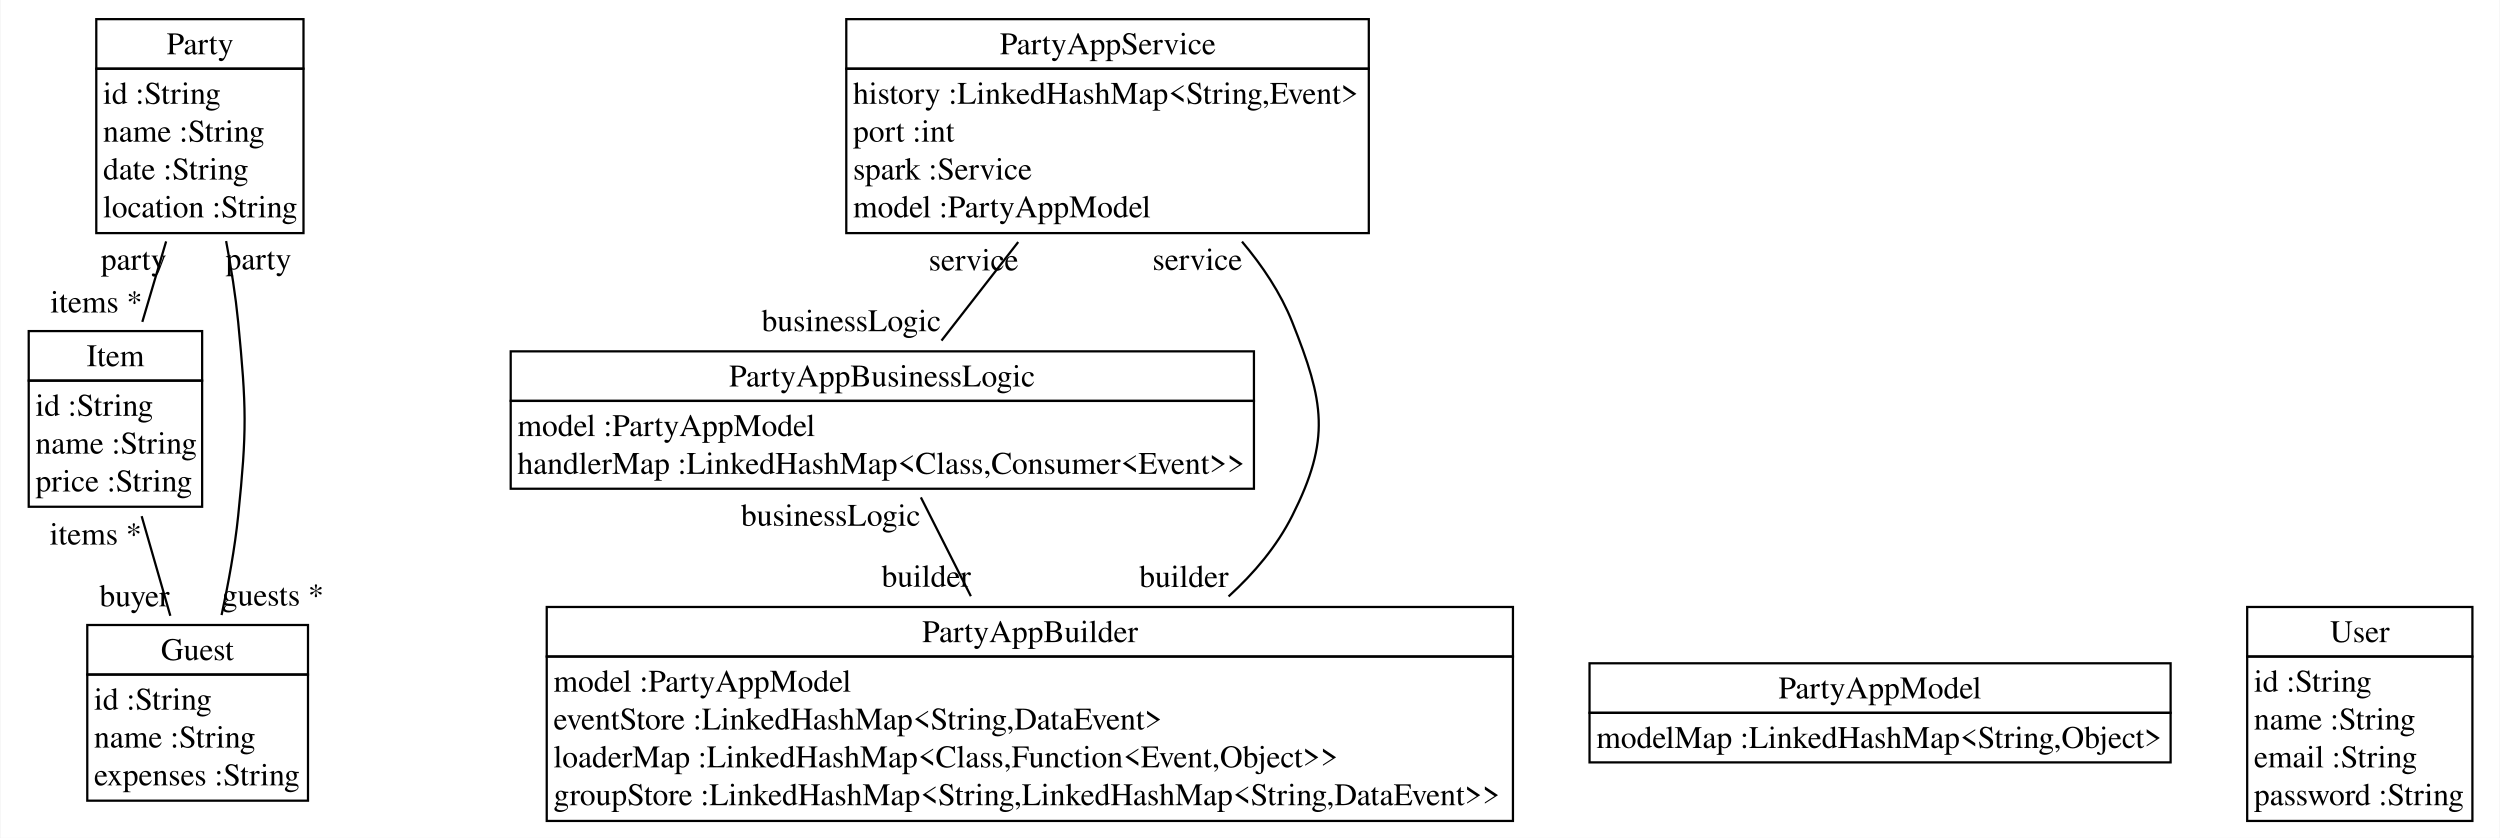
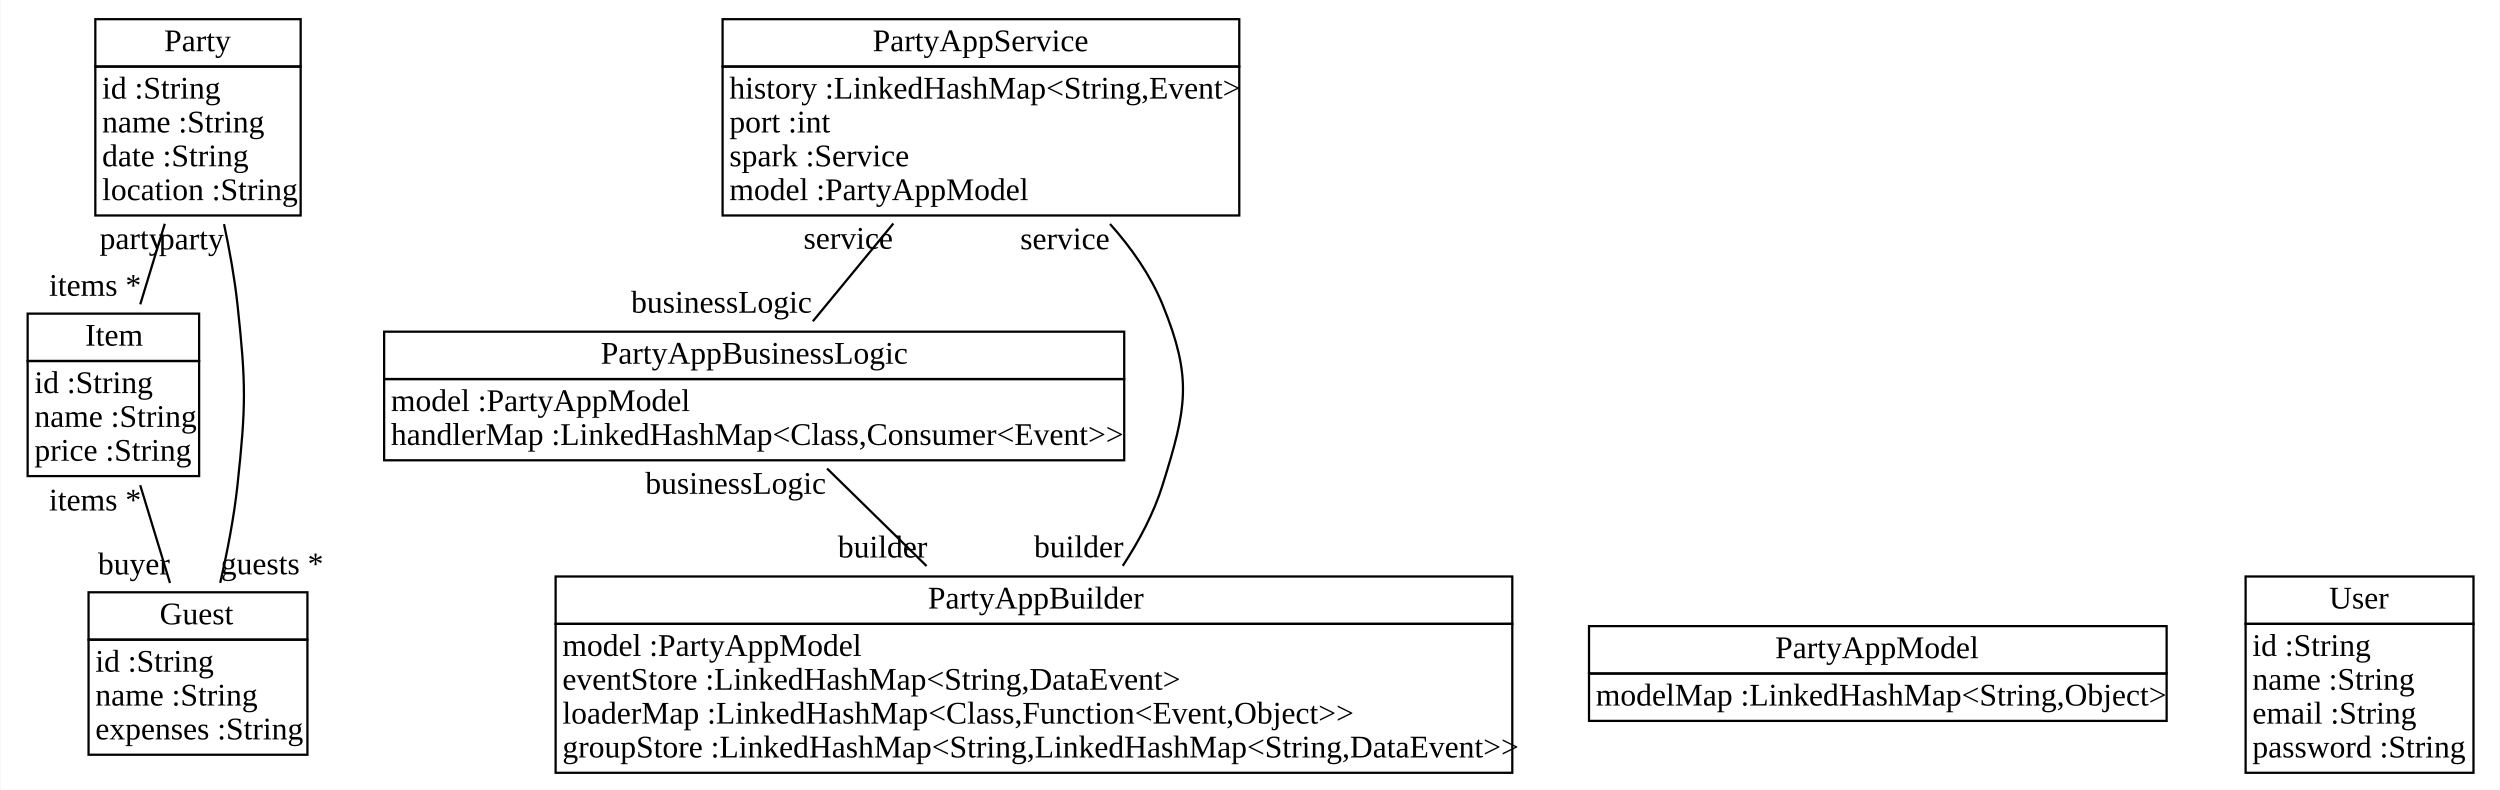
- <svg xmlns="http://www.w3.org/2000/svg" width="1110px" height="372px" viewBox="0.00 0.00 1109.50 372.00">
-   <g id="graph0" class="graph" transform="scale(1.0 1.0) rotate(0) translate(4 368)">
-     <polygon fill="white" stroke="transparent" points="-4,4 -4,-368 1105.5,-368 1105.5,4 -4,4" />
+ <svg xmlns="http://www.w3.org/2000/svg" width="1108px" height="350px" viewBox="0.00 0.00 1107.50 350.00">
+   <g id="graph0" class="graph" transform="scale(1.0 1.0) rotate(0) translate(4 346)">
+     <polygon fill="white" stroke="none" points="-4,4 -4,-346 1103.5,-346 1103.5,4 -4,4" />
    <g id="node1" class="node">
-       <polygon fill="none" stroke="black" points="34.5,-68.5 34.5,-90.5 132.5,-90.5 132.5,-68.5 34.5,-68.5" />
-       <text text-anchor="start" x="67.17" y="-74.9" font-family="Times,serif" font-size="14.00">Guest</text>
-       <polygon fill="none" stroke="black" points="34.5,-12.5 34.5,-68.5 132.5,-68.5 132.5,-12.5 34.5,-12.5" />
-       <text text-anchor="start" x="37.5" y="-52.9" font-family="Times,serif" font-size="14.00">id :String</text>
-       <text text-anchor="start" x="37.5" y="-36.1" font-family="Times,serif" font-size="14.00">name :String</text>
-       <text text-anchor="start" x="37.5" y="-19.3" font-family="Times,serif" font-size="14.00">expenses :String</text>
+       <polygon fill="none" stroke="black" points="35,-62.5 35,-83.5 132,-83.5 132,-62.5 35,-62.5" />
+       <text text-anchor="start" x="66.5" y="-69.3" font-family="Times New Roman,serif" font-size="14.00">Guest</text>
+       <polygon fill="none" stroke="black" points="35,-11.5 35,-62.5 132,-62.5 132,-11.5 35,-11.5" />
+       <text text-anchor="start" x="38" y="-48.3" font-family="Times New Roman,serif" font-size="14.00">id :String</text>
+       <text text-anchor="start" x="38" y="-33.3" font-family="Times New Roman,serif" font-size="14.00">name :String</text>
+       <text text-anchor="start" x="38" y="-18.3" font-family="Times New Roman,serif" font-size="14.00">expenses :String</text>
    </g>
    <g id="node2" class="node">
-       <polygon fill="none" stroke="black" points="8.5,-199 8.5,-221 85.5,-221 85.5,-199 8.5,-199" />
-       <text text-anchor="start" x="34.17" y="-205.4" font-family="Times,serif" font-size="14.00">Item</text>
-       <polygon fill="none" stroke="black" points="8.5,-143 8.5,-199 85.5,-199 85.5,-143 8.5,-143" />
-       <text text-anchor="start" x="11.5" y="-183.4" font-family="Times,serif" font-size="14.00">id :String</text>
-       <text text-anchor="start" x="11.5" y="-166.6" font-family="Times,serif" font-size="14.00">name :String</text>
-       <text text-anchor="start" x="11.5" y="-149.8" font-family="Times,serif" font-size="14.00">price :String</text>
+       <polygon fill="none" stroke="black" points="8,-186 8,-207 84,-207 84,-186 8,-186" />
+       <text text-anchor="start" x="33.5" y="-192.8" font-family="Times New Roman,serif" font-size="14.00">Item</text>
+       <polygon fill="none" stroke="black" points="8,-135 8,-186 84,-186 84,-135 8,-135" />
+       <text text-anchor="start" x="11" y="-171.8" font-family="Times New Roman,serif" font-size="14.00">id :String</text>
+       <text text-anchor="start" x="11" y="-156.8" font-family="Times New Roman,serif" font-size="14.00">name :String</text>
+       <text text-anchor="start" x="11" y="-141.8" font-family="Times New Roman,serif" font-size="14.00">price :String</text>
    </g>
    <g id="edge4" class="edge">
-       <path fill="none" stroke="black" d="M71.38,-94.58C67.3,-108.78 62.73,-124.62 58.64,-138.83" />
-       <text text-anchor="middle" x="38.23" y="-126.23" font-family="Times,serif" font-size="14.00">items *</text>
-       <text text-anchor="middle" x="55.45" y="-98.78" font-family="Times,serif" font-size="14.00">buyer</text>
+       <path fill="none" stroke="black" d="M71.089,-87.612C66.864,-101.486 62.112,-117.093 57.888,-130.961" />
+       <text text-anchor="middle" x="37.888" y="-119.761" font-family="Times New Roman,serif" font-size="14.00">items *</text>
+       <text text-anchor="middle" x="55.089" y="-91.412" font-family="Times New Roman,serif" font-size="14.00">buyer</text>
    </g>
    <g id="node3" class="node">
-       <polygon fill="none" stroke="black" points="38.5,-337.5 38.5,-359.5 130.5,-359.5 130.5,-337.5 38.5,-337.5" />
-       <text text-anchor="start" x="69.73" y="-343.9" font-family="Times,serif" font-size="14.00">Party</text>
-       <polygon fill="none" stroke="black" points="38.5,-264.5 38.5,-337.5 130.5,-337.5 130.5,-264.5 38.5,-264.5" />
-       <text text-anchor="start" x="41.5" y="-321.9" font-family="Times,serif" font-size="14.00">id :String</text>
-       <text text-anchor="start" x="41.5" y="-305.1" font-family="Times,serif" font-size="14.00">name :String</text>
-       <text text-anchor="start" x="41.5" y="-288.3" font-family="Times,serif" font-size="14.00">date :String</text>
-       <text text-anchor="start" x="41.5" y="-271.5" font-family="Times,serif" font-size="14.00">location :String</text>
+       <polygon fill="none" stroke="black" points="38,-316.5 38,-337.5 129,-337.5 129,-316.5 38,-316.5" />
+       <text text-anchor="start" x="68.5" y="-323.3" font-family="Times New Roman,serif" font-size="14.00">Party</text>
+       <polygon fill="none" stroke="black" points="38,-250.5 38,-316.5 129,-316.5 129,-250.5 38,-250.5" />
+       <text text-anchor="start" x="41" y="-302.3" font-family="Times New Roman,serif" font-size="14.00">id :String</text>
+       <text text-anchor="start" x="41" y="-287.3" font-family="Times New Roman,serif" font-size="14.00">name :String</text>
+       <text text-anchor="start" x="41" y="-272.3" font-family="Times New Roman,serif" font-size="14.00">date :String</text>
+       <text text-anchor="start" x="41" y="-257.3" font-family="Times New Roman,serif" font-size="14.00">location :String</text>
    </g>
    <g id="edge5" class="edge">
-       <path fill="none" stroke="black" d="M94.13,-94.91C97.14,-108.86 100.01,-124.5 101.5,-139 105.41,-177.02 105.2,-186.96 101.5,-225 100.36,-236.73 98.37,-249.23 96.14,-260.97" />
-       <text text-anchor="middle" x="110.52" y="-248.37" font-family="Times,serif" font-size="14.00">party</text>
-       <text text-anchor="middle" x="116.88" y="-99.11" font-family="Times,serif" font-size="14.00">guests *</text>
+       <path fill="none" stroke="black" d="M93.346,-87.663C96.461,-101.278 99.46,-116.716 101,-131 104.812,-166.351 104.812,-175.649 101,-211 99.743,-222.66 97.513,-235.09 95.043,-246.668" />
+       <text text-anchor="middle" x="80.543" y="-235.468" font-family="Times New Roman,serif" font-size="14.00">party</text>
+       <text text-anchor="middle" x="116.346" y="-91.463" font-family="Times New Roman,serif" font-size="14.00">guests *</text>
    </g>
    <g id="edge6" class="edge">
-       <path fill="none" stroke="black" d="M58.94,-225.08C62.32,-236.49 66.01,-248.98 69.51,-260.82" />
-       <text text-anchor="middle" x="55.13" y="-248.22" font-family="Times,serif" font-size="14.00">party</text>
-       <text text-anchor="middle" x="38.53" y="-229.28" font-family="Times,serif" font-size="14.00">items *</text>
+       <path fill="none" stroke="black" d="M57.911,-211.112C61.375,-222.489 65.195,-235.031 68.786,-246.824" />
+       <text text-anchor="middle" x="54.286" y="-235.624" font-family="Times New Roman,serif" font-size="14.00">party</text>
+       <text text-anchor="middle" x="37.911" y="-214.912" font-family="Times New Roman,serif" font-size="14.00">items *</text>
    </g>
    <g id="node4" class="node">
-       <polygon fill="none" stroke="black" points="238.5,-76.5 238.5,-98.5 667.5,-98.5 667.5,-76.5 238.5,-76.5" />
-       <text text-anchor="start" x="405.18" y="-82.9" font-family="Times,serif" font-size="14.00">PartyAppBuilder</text>
-       <polygon fill="none" stroke="black" points="238.5,-3.5 238.5,-76.5 667.5,-76.5 667.5,-3.5 238.5,-3.5" />
-       <text text-anchor="start" x="241.5" y="-60.9" font-family="Times,serif" font-size="14.00">model :PartyAppModel</text>
-       <text text-anchor="start" x="241.5" y="-44.1" font-family="Times,serif" font-size="14.00">eventStore :LinkedHashMap&lt;String,DataEvent&gt;</text>
-       <text text-anchor="start" x="241.5" y="-27.3" font-family="Times,serif" font-size="14.00">loaderMap :LinkedHashMap&lt;Class,Function&lt;Event,Object&gt;&gt;</text>
-       <text text-anchor="start" x="241.5" y="-10.5" font-family="Times,serif" font-size="14.00">groupStore :LinkedHashMap&lt;String,LinkedHashMap&lt;String,DataEvent&gt;&gt;</text>
+       <polygon fill="none" stroke="black" points="242,-69.5 242,-90.5 666,-90.5 666,-69.5 242,-69.5" />
+       <text text-anchor="start" x="407" y="-76.3" font-family="Times New Roman,serif" font-size="14.00">PartyAppBuilder</text>
+       <polygon fill="none" stroke="black" points="242,-3.5 242,-69.5 666,-69.5 666,-3.5 242,-3.5" />
+       <text text-anchor="start" x="245" y="-55.3" font-family="Times New Roman,serif" font-size="14.00">model :PartyAppModel</text>
+       <text text-anchor="start" x="245" y="-40.3" font-family="Times New Roman,serif" font-size="14.00">eventStore :LinkedHashMap&lt;String,DataEvent&gt;</text>
+       <text text-anchor="start" x="245" y="-25.3" font-family="Times New Roman,serif" font-size="14.00">loaderMap :LinkedHashMap&lt;Class,Function&lt;Event,Object&gt;&gt;</text>
+       <text text-anchor="start" x="245" y="-10.3" font-family="Times New Roman,serif" font-size="14.00">groupStore :LinkedHashMap&lt;String,LinkedHashMap&lt;String,DataEvent&gt;&gt;</text>
    </g>
    <g id="node5" class="node">
-       <polygon fill="none" stroke="black" points="222.5,-190 222.5,-212 552.5,-212 552.5,-190 222.5,-190" />
-       <text text-anchor="start" x="319.46" y="-196.4" font-family="Times,serif" font-size="14.00">PartyAppBusinessLogic</text>
-       <polygon fill="none" stroke="black" points="222.5,-151 222.5,-190 552.5,-190 552.5,-151 222.5,-151" />
-       <text text-anchor="start" x="225.5" y="-174.4" font-family="Times,serif" font-size="14.00">model :PartyAppModel</text>
-       <text text-anchor="start" x="225.5" y="-157.6" font-family="Times,serif" font-size="14.00">handlerMap :LinkedHashMap&lt;Class,Consumer&lt;Event&gt;&gt;</text>
+       <polygon fill="none" stroke="black" points="166,-178 166,-199 494,-199 494,-178 166,-178" />
+       <text text-anchor="start" x="262" y="-184.8" font-family="Times New Roman,serif" font-size="14.00">PartyAppBusinessLogic</text>
+       <polygon fill="none" stroke="black" points="166,-142 166,-178 494,-178 494,-142 166,-142" />
+       <text text-anchor="start" x="169" y="-163.8" font-family="Times New Roman,serif" font-size="14.00">model :PartyAppModel</text>
+       <text text-anchor="start" x="169" y="-148.8" font-family="Times New Roman,serif" font-size="14.00">handlerMap :LinkedHashMap&lt;Class,Consumer&lt;Event&gt;&gt;</text>
    </g>
    <g id="edge1" class="edge">
-       <path fill="none" stroke="black" d="M426.81,-103.29C419.36,-118.02 411.41,-133.74 404.62,-147.16" />
-       <text text-anchor="middle" x="364.57" y="-134.56" font-family="Times,serif" font-size="14.00">businessLogic</text>
-       <text text-anchor="middle" x="406.98" y="-107.49" font-family="Times,serif" font-size="14.00">builder</text>
+       <path fill="none" stroke="black" d="M406.413,-95.128C391.661,-109.583 375.756,-125.167 362.296,-138.355" />
+       <text text-anchor="middle" x="321.796" y="-127.155" font-family="Times New Roman,serif" font-size="14.00">businessLogic</text>
+       <text text-anchor="middle" x="386.913" y="-98.928" font-family="Times New Roman,serif" font-size="14.00">builder</text>
    </g>
    <g id="node7" class="node">
-       <polygon fill="none" stroke="black" points="371.5,-337.5 371.5,-359.5 603.5,-359.5 603.5,-337.5 371.5,-337.5" />
-       <text text-anchor="start" x="439.68" y="-343.9" font-family="Times,serif" font-size="14.00">PartyAppService</text>
-       <polygon fill="none" stroke="black" points="371.5,-264.5 371.5,-337.5 603.5,-337.5 603.5,-264.5 371.5,-264.5" />
-       <text text-anchor="start" x="374.5" y="-321.9" font-family="Times,serif" font-size="14.00">history :LinkedHashMap&lt;String,Event&gt;</text>
-       <text text-anchor="start" x="374.5" y="-305.1" font-family="Times,serif" font-size="14.00">port :int</text>
-       <text text-anchor="start" x="374.5" y="-288.3" font-family="Times,serif" font-size="14.00">spark :Service</text>
-       <text text-anchor="start" x="374.5" y="-271.5" font-family="Times,serif" font-size="14.00">model :PartyAppModel</text>
+       <polygon fill="none" stroke="black" points="316,-316.5 316,-337.5 545,-337.5 545,-316.5 316,-316.5" />
+       <text text-anchor="start" x="382.5" y="-323.3" font-family="Times New Roman,serif" font-size="14.00">PartyAppService</text>
+       <polygon fill="none" stroke="black" points="316,-250.5 316,-316.5 545,-316.5 545,-250.5 316,-250.5" />
+       <text text-anchor="start" x="319" y="-302.3" font-family="Times New Roman,serif" font-size="14.00">history :LinkedHashMap&lt;String,Event&gt;</text>
+       <text text-anchor="start" x="319" y="-287.3" font-family="Times New Roman,serif" font-size="14.00">port :int</text>
+       <text text-anchor="start" x="319" y="-272.3" font-family="Times New Roman,serif" font-size="14.00">spark :Service</text>
+       <text text-anchor="start" x="319" y="-257.3" font-family="Times New Roman,serif" font-size="14.00">model :PartyAppModel</text>
    </g>
    <g id="edge2" class="edge">
-       <path fill="none" stroke="black" d="M541.23,-103.17C552.62,-113.53 562.68,-125.47 569.5,-139 586.71,-173.13 583.65,-189.5 569.5,-225 564.37,-237.88 556.3,-249.94 547.19,-260.73" />
-       <text text-anchor="middle" x="527.37" y="-248.13" font-family="Times,serif" font-size="14.00">service</text>
-       <text text-anchor="middle" x="521.4" y="-107.37" font-family="Times,serif" font-size="14.00">builder</text>
+       <path fill="none" stroke="black" d="M493.36,-95.213C500.611,-106.293 507.113,-118.535 511,-131 521.585,-164.943 524.456,-178.089 511,-211 505.683,-224.006 497.217,-236.067 487.722,-246.729" />
+       <text text-anchor="middle" x="467.722" y="-235.529" font-family="Times New Roman,serif" font-size="14.00">service</text>
+       <text text-anchor="middle" x="473.86" y="-99.013" font-family="Times New Roman,serif" font-size="14.00">builder</text>
    </g>
    <g id="edge3" class="edge">
-       <path fill="none" stroke="black" d="M413.77,-216.76C424.19,-230.15 436.39,-245.83 447.84,-260.54" />
-       <text text-anchor="middle" x="428.02" y="-247.94" font-family="Times,serif" font-size="14.00">service</text>
-       <text text-anchor="middle" x="373.73" y="-220.96" font-family="Times,serif" font-size="14.00">businessLogic</text>
+       <path fill="none" stroke="black" d="M356.013,-203.606C366.892,-216.824 379.758,-232.456 391.684,-246.946" />
+       <text text-anchor="middle" x="371.684" y="-235.746" font-family="Times New Roman,serif" font-size="14.00">service</text>
+       <text text-anchor="middle" x="315.513" y="-207.406" font-family="Times New Roman,serif" font-size="14.00">businessLogic</text>
    </g>
    <g id="node6" class="node">
-       <polygon fill="none" stroke="black" points="701.5,-51.5 701.5,-73.5 959.5,-73.5 959.5,-51.5 701.5,-51.5" />
-       <text text-anchor="start" x="785.4" y="-57.9" font-family="Times,serif" font-size="14.00">PartyAppModel</text>
-       <polygon fill="none" stroke="black" points="701.5,-29.5 701.5,-51.5 959.5,-51.5 959.5,-29.5 701.5,-29.5" />
-       <text text-anchor="start" x="704.5" y="-35.9" font-family="Times,serif" font-size="14.00">modelMap :LinkedHashMap&lt;String,Object&gt;</text>
+       <polygon fill="none" stroke="black" points="700,-47.5 700,-68.5 956,-68.5 956,-47.5 700,-47.5" />
+       <text text-anchor="start" x="782.5" y="-54.3" font-family="Times New Roman,serif" font-size="14.00">PartyAppModel</text>
+       <polygon fill="none" stroke="black" points="700,-26.5 700,-47.5 956,-47.5 956,-26.5 700,-26.5" />
+       <text text-anchor="start" x="703" y="-33.3" font-family="Times New Roman,serif" font-size="14.00">modelMap :LinkedHashMap&lt;String,Object&gt;</text>
    </g>
    <g id="node8" class="node">
-       <polygon fill="none" stroke="black" points="993.5,-76.5 993.5,-98.5 1093.5,-98.5 1093.5,-76.5 993.5,-76.5" />
-       <text text-anchor="start" x="1030.29" y="-82.9" font-family="Times,serif" font-size="14.00">User</text>
-       <polygon fill="none" stroke="black" points="993.5,-3.5 993.5,-76.5 1093.5,-76.5 1093.5,-3.5 993.5,-3.5" />
-       <text text-anchor="start" x="996.5" y="-60.9" font-family="Times,serif" font-size="14.00">id :String</text>
-       <text text-anchor="start" x="996.5" y="-44.1" font-family="Times,serif" font-size="14.00">name :String</text>
-       <text text-anchor="start" x="996.5" y="-27.3" font-family="Times,serif" font-size="14.00">email :String</text>
-       <text text-anchor="start" x="996.5" y="-10.5" font-family="Times,serif" font-size="14.00">password :String</text>
+       <polygon fill="none" stroke="black" points="991,-69.5 991,-90.5 1092,-90.5 1092,-69.5 991,-69.5" />
+       <text text-anchor="start" x="1028" y="-76.3" font-family="Times New Roman,serif" font-size="14.00">User</text>
+       <polygon fill="none" stroke="black" points="991,-3.5 991,-69.5 1092,-69.5 1092,-3.5 991,-3.5" />
+       <text text-anchor="start" x="994" y="-55.3" font-family="Times New Roman,serif" font-size="14.00">id :String</text>
+       <text text-anchor="start" x="994" y="-40.3" font-family="Times New Roman,serif" font-size="14.00">name :String</text>
+       <text text-anchor="start" x="994" y="-25.3" font-family="Times New Roman,serif" font-size="14.00">email :String</text>
+       <text text-anchor="start" x="994" y="-10.3" font-family="Times New Roman,serif" font-size="14.00">password :String</text>
    </g>
  </g>
</svg>
